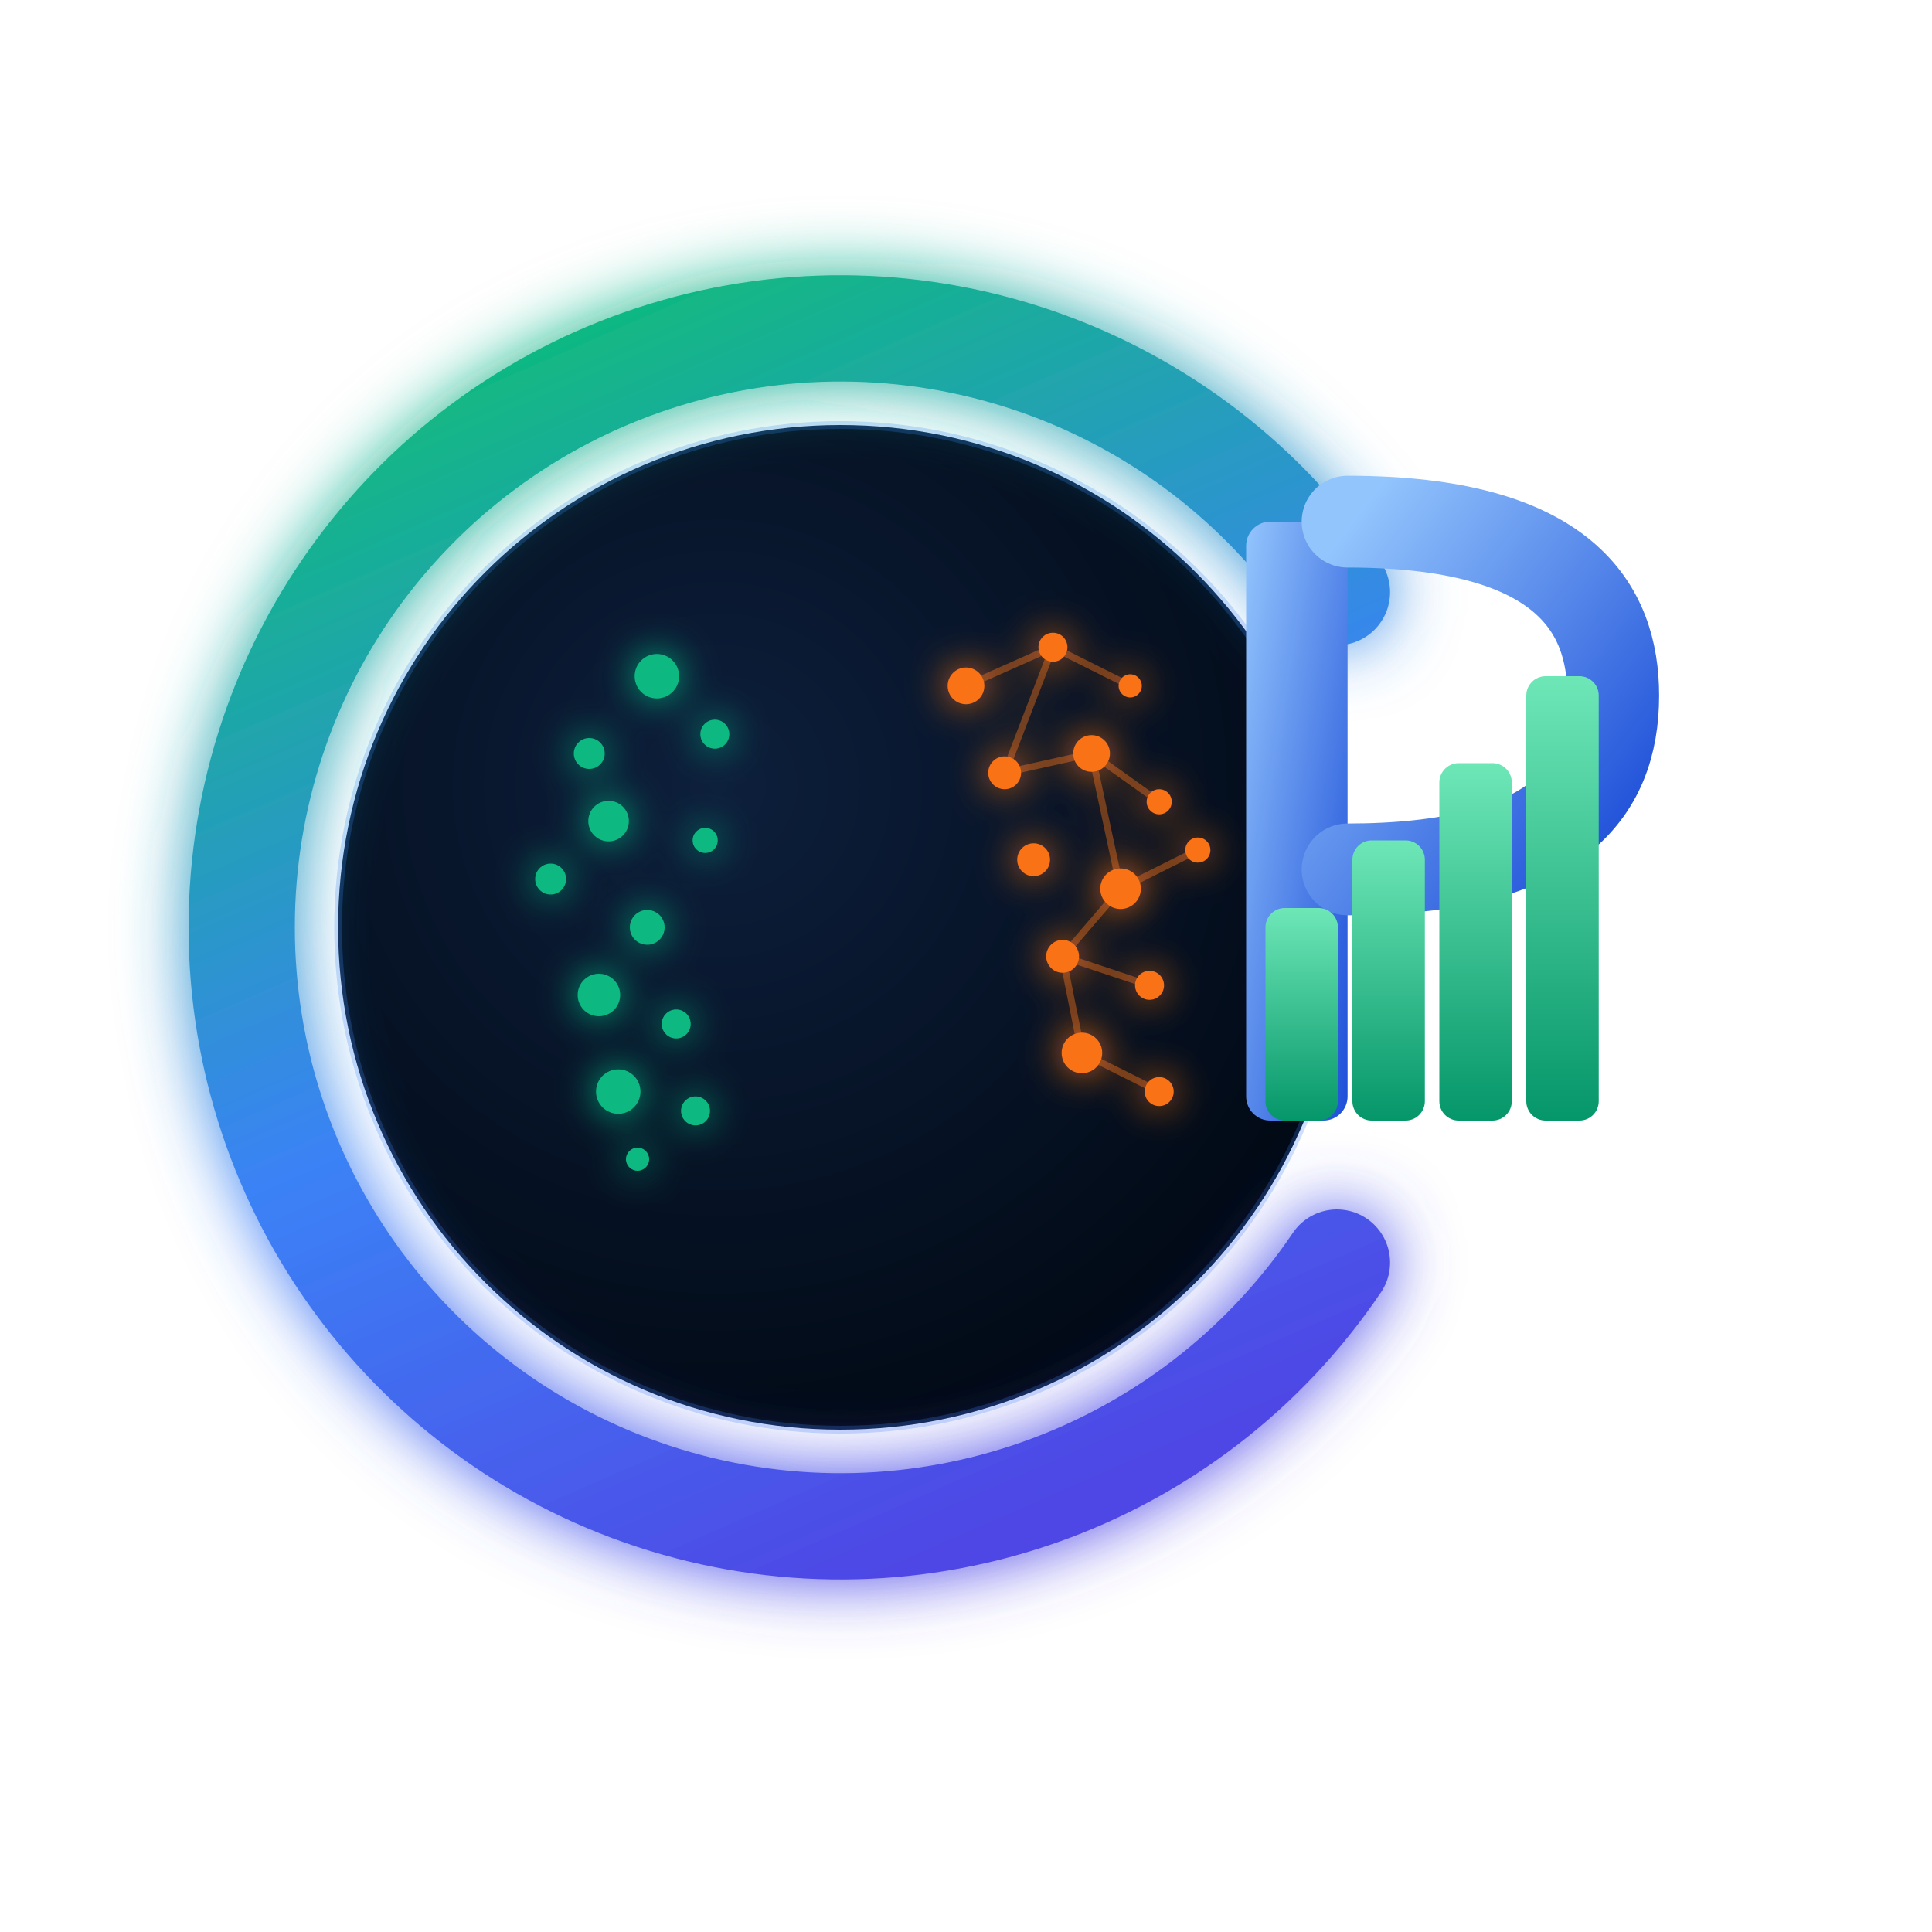
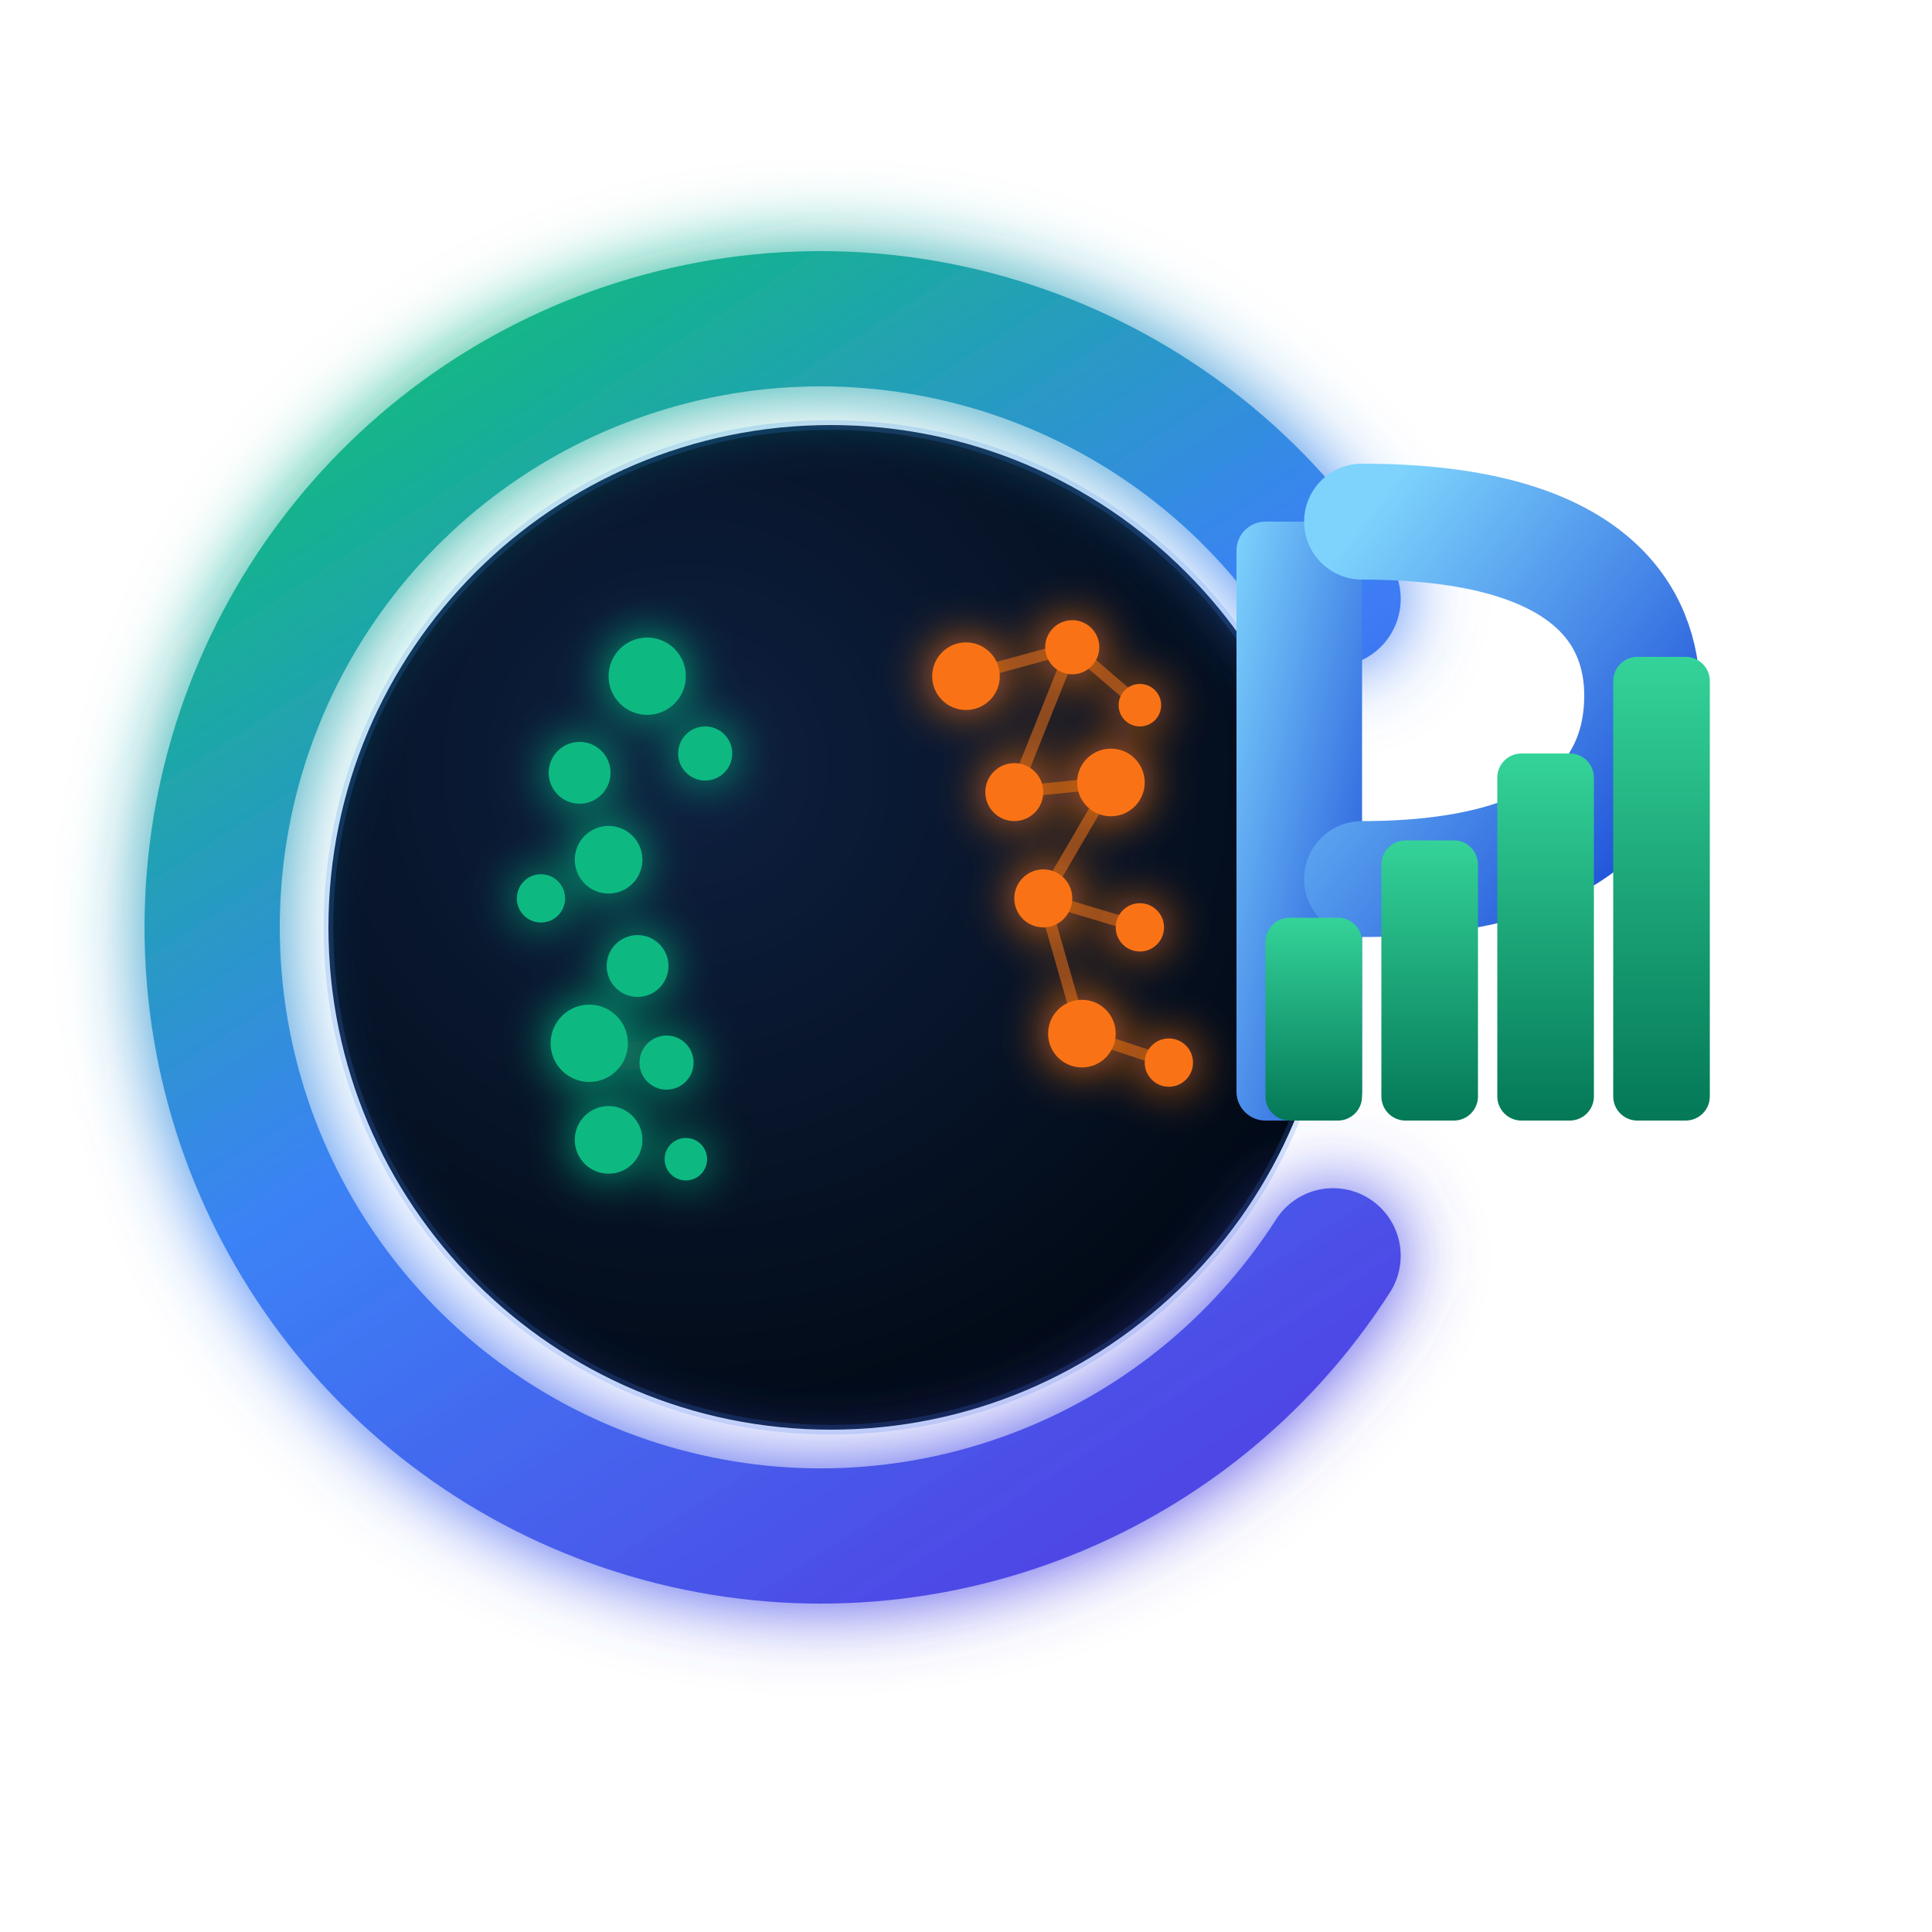
<svg xmlns="http://www.w3.org/2000/svg" viewBox="0 0 200 200">
  <defs>
-     <linearGradient id="lg-arc" x1="0.3" y1="0" x2="0.7" y2="1">
+     <linearGradient id="g-arc" x1="0.2" y1="0" x2="0.8" y2="1">
      <stop offset="0%" stop-color="#10b981" />
-       <stop offset="52%" stop-color="#3b82f6" />
+       <stop offset="48%" stop-color="#3b82f6" />
      <stop offset="100%" stop-color="#4f46e5" />
    </linearGradient>
-     <radialGradient id="lg-globe" cx="38%" cy="36%" r="68%">
-       <stop offset="0%" stop-color="#0d1f3c" />
+     <radialGradient id="g-globe" cx="36%" cy="34%" r="70%">
+       <stop offset="0%" stop-color="#0e2040" />
      <stop offset="100%" stop-color="#010914" />
    </radialGradient>
-     <linearGradient id="lg-r" x1="0" y1="0" x2="1" y2="1">
-       <stop offset="0%" stop-color="#93c5fd" />
+     <linearGradient id="g-r" x1="0" y1="0" x2="1" y2="1">
+       <stop offset="0%" stop-color="#7dd3fc" />
      <stop offset="100%" stop-color="#1d4ed8" />
    </linearGradient>
-     <linearGradient id="lg-bar" x1="0" y1="1" x2="0" y2="0">
-       <stop offset="0%" stop-color="#059669" />
-       <stop offset="100%" stop-color="#6ee7b7" />
+     <linearGradient id="g-bar" x1="0" y1="1" x2="0" y2="0">
+       <stop offset="0%" stop-color="#047857" />
+       <stop offset="100%" stop-color="#34d399" />
    </linearGradient>
-     <filter id="f-arc-glow" x="-20%" y="-20%" width="140%" height="140%">
-       <feGaussianBlur in="SourceGraphic" stdDeviation="3.5" result="blur" />
+     <filter id="f-arc" x="-25%" y="-25%" width="150%" height="150%">
+       <feGaussianBlur in="SourceGraphic" stdDeviation="4" result="b" />
      <feMerge>
-         <feMergeNode in="blur" />
+         <feMergeNode in="b" />
        <feMergeNode in="SourceGraphic" />
      </feMerge>
    </filter>
-     <filter id="f-dot-glow" x="-60%" y="-60%" width="220%" height="220%">
-       <feGaussianBlur in="SourceGraphic" stdDeviation="2" result="blur" />
+     <filter id="f-dot" x="-80%" y="-80%" width="260%" height="260%">
+       <feGaussianBlur in="SourceGraphic" stdDeviation="2.5" result="b" />
      <feMerge>
-         <feMergeNode in="blur" />
+         <feMergeNode in="b" />
        <feMergeNode in="SourceGraphic" />
      </feMerge>
    </filter>
-     <clipPath id="cp-globe">
-       <circle cx="87" cy="96" r="52" />
-     </clipPath>
-     <clipPath id="cp-left">
-       <rect x="0" y="0" width="87" height="200" />
-     </clipPath>
-     <clipPath id="cp-right">
-       <rect x="87" y="0" width="113" height="200" />
+     <clipPath id="cp-g">
+       <circle cx="86" cy="96" r="52" />
    </clipPath>
  </defs>
-   <circle cx="87" cy="96" r="52" fill="url(#lg-globe)" />
-   <circle cx="87" cy="96" r="52" fill="none" stroke="#3b82f6" stroke-width="0.8" opacity="0.25" />
-   <g clip-path="url(#cp-globe)" filter="url(#f-dot-glow)">
-     <circle cx="68" cy="70" r="2.3" fill="#10b981" />
-     <circle cx="61" cy="78" r="1.6" fill="#10b981" />
-     <circle cx="74" cy="76" r="1.5" fill="#10b981" />
-     <circle cx="63" cy="85" r="2.1" fill="#10b981" />
-     <circle cx="73" cy="87" r="1.3" fill="#10b981" />
-     <circle cx="57" cy="91" r="1.6" fill="#10b981" />
-     <circle cx="67" cy="96" r="1.8" fill="#10b981" />
-     <circle cx="62" cy="103" r="2.2" fill="#10b981" />
-     <circle cx="70" cy="106" r="1.5" fill="#10b981" />
-     <circle cx="64" cy="113" r="2.3" fill="#10b981" />
-     <circle cx="72" cy="115" r="1.5" fill="#10b981" />
-     <circle cx="66" cy="120" r="1.2" fill="#10b981" />
+   <circle cx="86" cy="96" r="52" fill="url(#g-globe)" />
+   <circle cx="86" cy="96" r="52" fill="none" stroke="#3b82f6" stroke-width="1" opacity="0.2" />
+   <g clip-path="url(#cp-g)" filter="url(#f-dot)">
+     <circle cx="67" cy="70" r="4" fill="#10b981" />
+     <circle cx="60" cy="80" r="3.2" fill="#10b981" />
+     <circle cx="73" cy="78" r="2.8" fill="#10b981" />
+     <circle cx="63" cy="89" r="3.5" fill="#10b981" />
+     <circle cx="56" cy="93" r="2.5" fill="#10b981" />
+     <circle cx="66" cy="100" r="3.2" fill="#10b981" />
+     <circle cx="61" cy="108" r="4" fill="#10b981" />
+     <circle cx="69" cy="110" r="2.8" fill="#10b981" />
+     <circle cx="63" cy="118" r="3.5" fill="#10b981" />
+     <circle cx="71" cy="120" r="2.2" fill="#10b981" />
  </g>
-   <g clip-path="url(#cp-globe)" filter="url(#f-dot-glow)">
-     <circle cx="100" cy="71" r="1.9" fill="#f97316" />
-     <circle cx="109" cy="67" r="1.5" fill="#f97316" />
-     <circle cx="117" cy="71" r="1.2" fill="#f97316" />
-     <circle cx="104" cy="80" r="1.7" fill="#f97316" />
-     <circle cx="113" cy="78" r="1.9" fill="#f97316" />
-     <circle cx="120" cy="83" r="1.3" fill="#f97316" />
-     <circle cx="107" cy="89" r="1.7" fill="#f97316" />
-     <circle cx="116" cy="92" r="2.1" fill="#f97316" />
-     <circle cx="124" cy="88" r="1.3" fill="#f97316" />
-     <circle cx="110" cy="99" r="1.7" fill="#f97316" />
-     <circle cx="119" cy="102" r="1.5" fill="#f97316" />
-     <circle cx="112" cy="109" r="2.1" fill="#f97316" />
-     <circle cx="120" cy="113" r="1.5" fill="#f97316" />
-     <line x1="100" y1="71" x2="109" y2="67" stroke="#f97316" stroke-width="0.7" opacity="0.4" />
-     <line x1="109" y1="67" x2="117" y2="71" stroke="#f97316" stroke-width="0.7" opacity="0.4" />
-     <line x1="109" y1="67" x2="104" y2="80" stroke="#f97316" stroke-width="0.7" opacity="0.4" />
-     <line x1="104" y1="80" x2="113" y2="78" stroke="#f97316" stroke-width="0.7" opacity="0.4" />
-     <line x1="113" y1="78" x2="120" y2="83" stroke="#f97316" stroke-width="0.7" opacity="0.4" />
-     <line x1="113" y1="78" x2="116" y2="92" stroke="#f97316" stroke-width="0.7" opacity="0.4" />
-     <line x1="116" y1="92" x2="124" y2="88" stroke="#f97316" stroke-width="0.7" opacity="0.4" />
-     <line x1="116" y1="92" x2="110" y2="99" stroke="#f97316" stroke-width="0.7" opacity="0.4" />
-     <line x1="110" y1="99" x2="119" y2="102" stroke="#f97316" stroke-width="0.7" opacity="0.4" />
-     <line x1="110" y1="99" x2="112" y2="109" stroke="#f97316" stroke-width="0.7" opacity="0.4" />
-     <line x1="112" y1="109" x2="120" y2="113" stroke="#f97316" stroke-width="0.7" opacity="0.4" />
+   <g clip-path="url(#cp-g)" filter="url(#f-dot)">
+     <circle cx="100" cy="70" r="3.5" fill="#f97316" />
+     <circle cx="111" cy="67" r="2.8" fill="#f97316" />
+     <circle cx="118" cy="73" r="2.2" fill="#f97316" />
+     <circle cx="105" cy="82" r="3" fill="#f97316" />
+     <circle cx="115" cy="81" r="3.5" fill="#f97316" />
+     <circle cx="108" cy="93" r="3" fill="#f97316" />
+     <circle cx="118" cy="96" r="2.5" fill="#f97316" />
+     <circle cx="112" cy="107" r="3.5" fill="#f97316" />
+     <circle cx="121" cy="110" r="2.5" fill="#f97316" />
+     <line x1="100" y1="70" x2="111" y2="67" stroke="#f97316" stroke-width="1.2" opacity="0.5" />
+     <line x1="111" y1="67" x2="118" y2="73" stroke="#f97316" stroke-width="1.2" opacity="0.5" />
+     <line x1="111" y1="67" x2="105" y2="82" stroke="#f97316" stroke-width="1.2" opacity="0.5" />
+     <line x1="105" y1="82" x2="115" y2="81" stroke="#f97316" stroke-width="1.2" opacity="0.5" />
+     <line x1="115" y1="81" x2="108" y2="93" stroke="#f97316" stroke-width="1.2" opacity="0.5" />
+     <line x1="108" y1="93" x2="118" y2="96" stroke="#f97316" stroke-width="1.2" opacity="0.5" />
+     <line x1="108" y1="93" x2="112" y2="107" stroke="#f97316" stroke-width="1.2" opacity="0.5" />
+     <line x1="112" y1="107" x2="121" y2="110" stroke="#f97316" stroke-width="1.2" opacity="0.5" />
  </g>
-   <path d="M 138.4,61.3 A 62,62 0 1,0 138.4,130.7" fill="none" stroke="url(#lg-arc)" stroke-width="11" stroke-linecap="round" filter="url(#f-arc-glow)" />
-   <rect x="129" y="54" width="10.5" height="62" rx="2.5" fill="url(#lg-r)" />
-   <path d="M 139.5,54 C 162,54 167,63 167,72 C 167,82 161,90 139.5,90" fill="none" stroke="url(#lg-r)" stroke-width="9.5" stroke-linecap="round" stroke-linejoin="round" />
-   <rect x="131" y="94" width="7.5" height="22" rx="2" fill="url(#lg-bar)" />
-   <rect x="140" y="87" width="7.5" height="29" rx="2" fill="url(#lg-bar)" />
-   <rect x="149" y="79" width="7.5" height="37" rx="2" fill="url(#lg-bar)" />
-   <rect x="158" y="70" width="7.5" height="46" rx="2" fill="url(#lg-bar)" />
+   <path d="M 138,62 A 63,63 0 1,0 138,130" fill="none" stroke="url(#g-arc)" stroke-width="14" stroke-linecap="round" filter="url(#f-arc)" />
+   <rect x="128" y="54" width="13" height="62" rx="3" fill="url(#g-r)" />
+   <path d="M 141,54 C 165,54 170,64 170,72 C 170,82 163,91 141,91" fill="none" stroke="url(#g-r)" stroke-width="12" stroke-linecap="round" stroke-linejoin="round" />
+   <rect x="131" y="95" width="10" height="21" rx="2.5" fill="url(#g-bar)" />
+   <rect x="143" y="87" width="10" height="29" rx="2.5" fill="url(#g-bar)" />
+   <rect x="155" y="78" width="10" height="38" rx="2.5" fill="url(#g-bar)" />
+   <rect x="167" y="68" width="10" height="48" rx="2.5" fill="url(#g-bar)" />
</svg>
